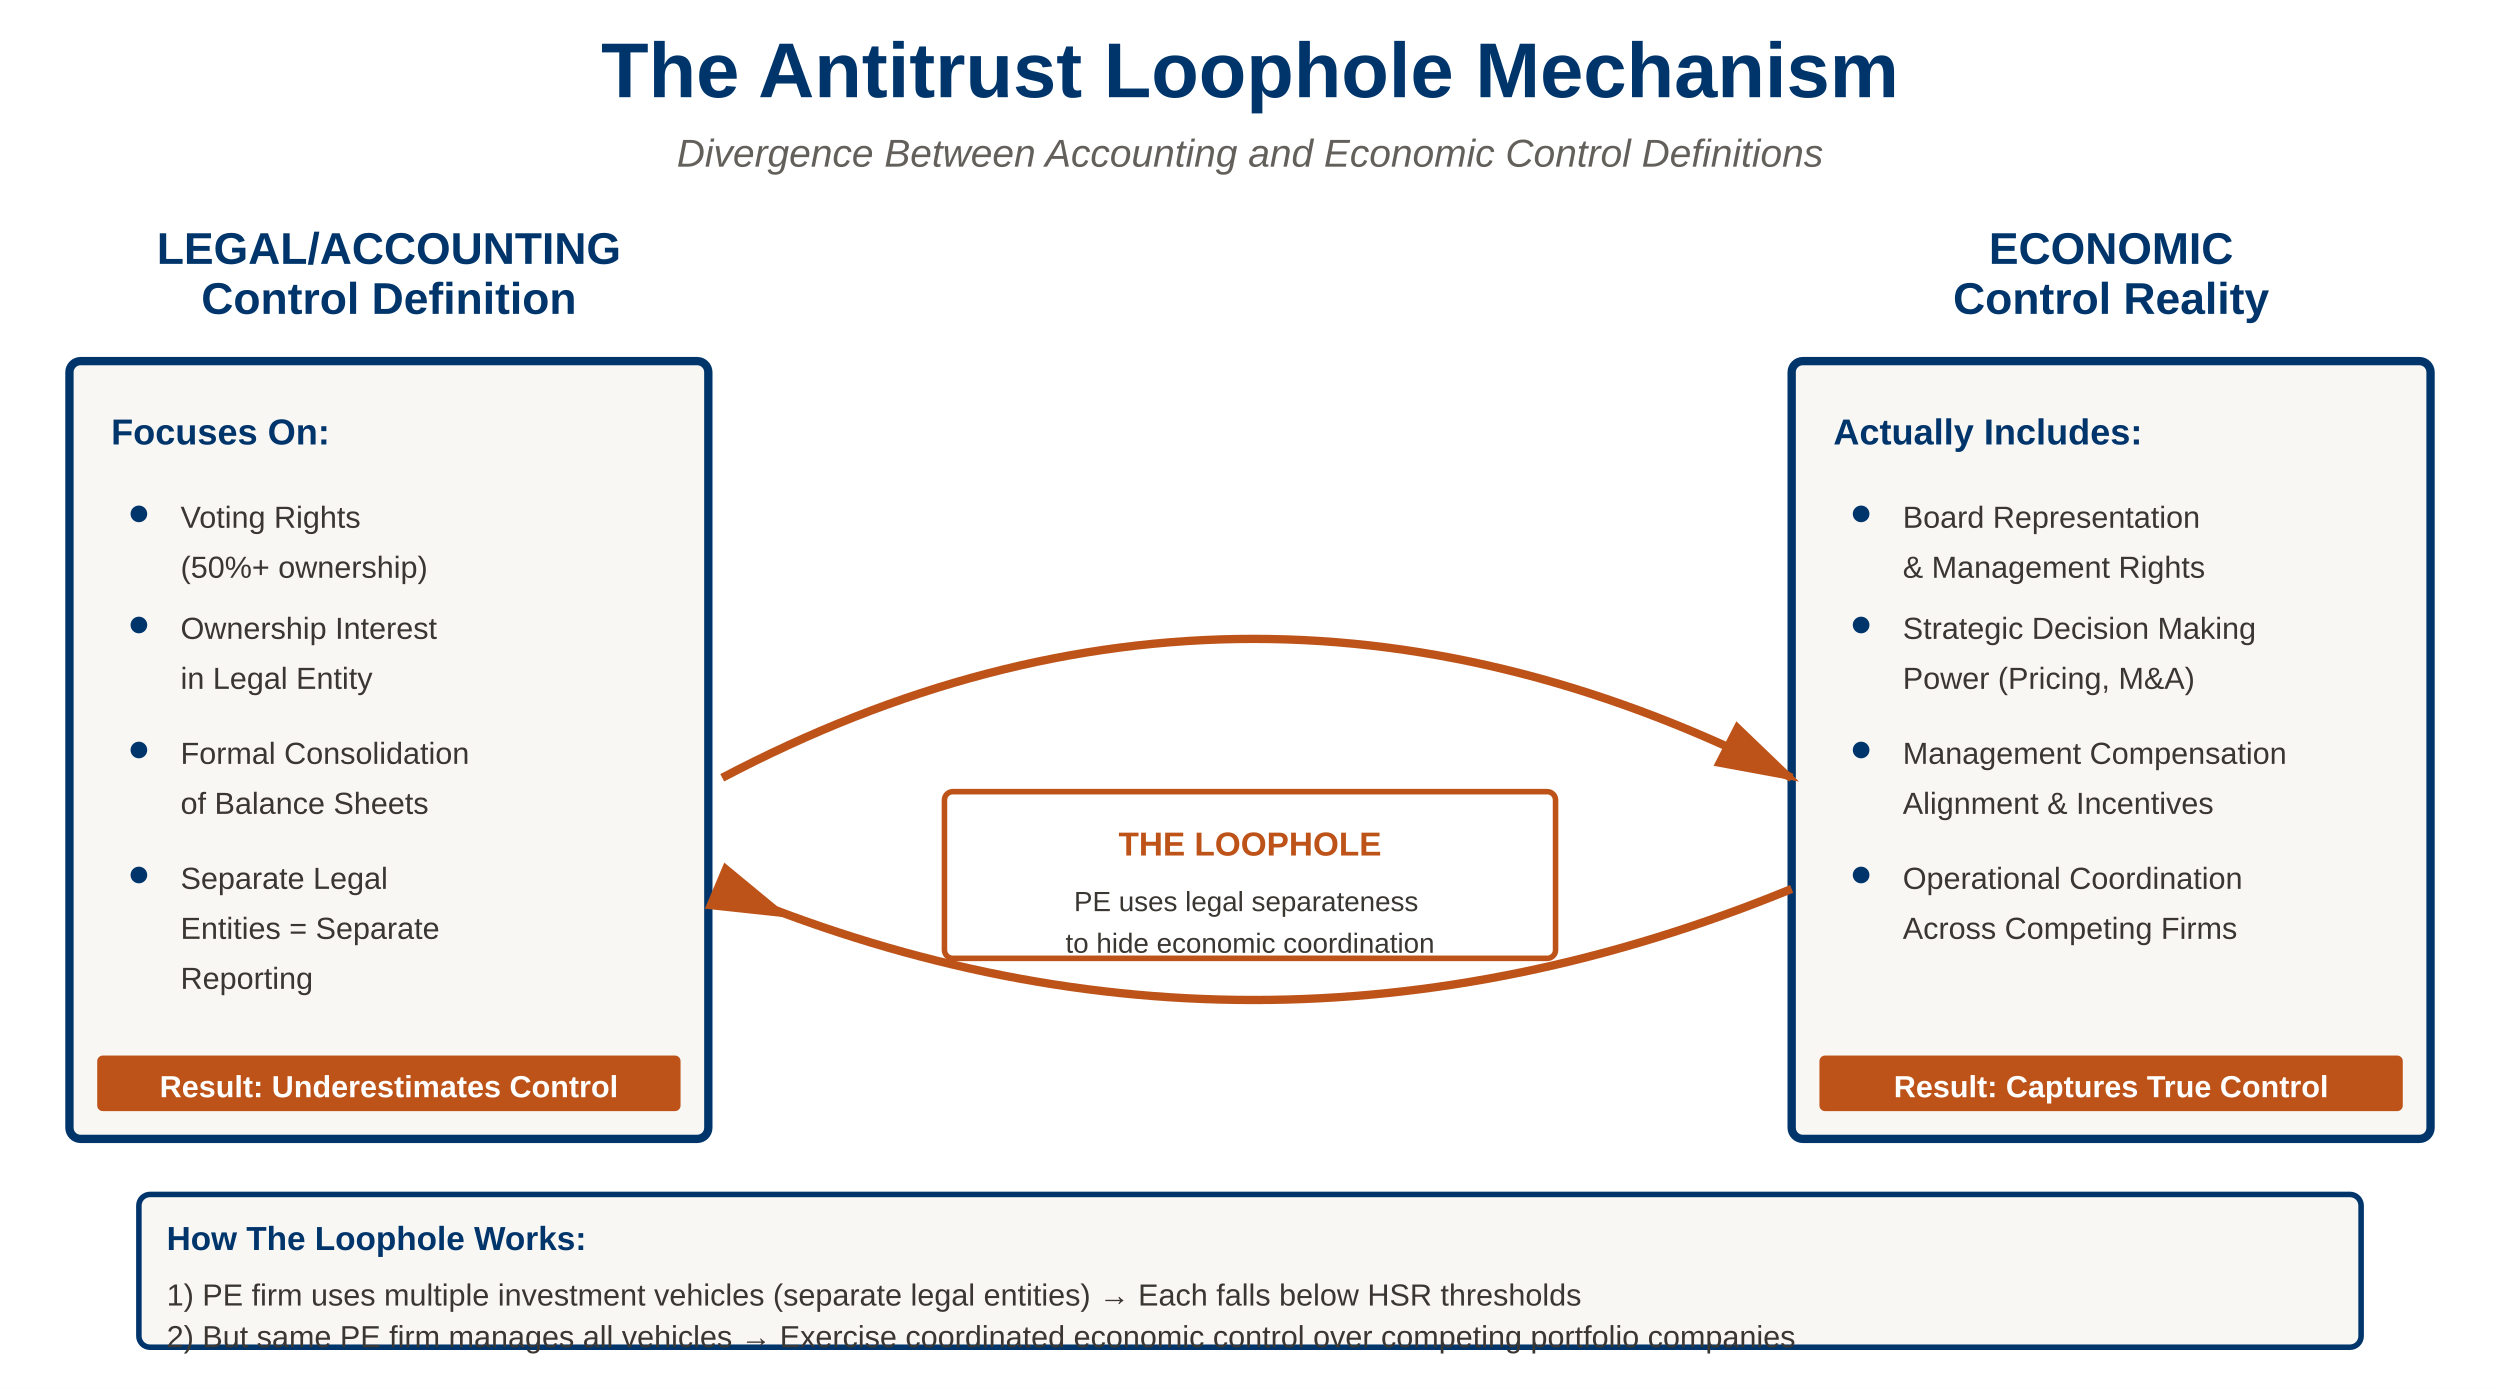
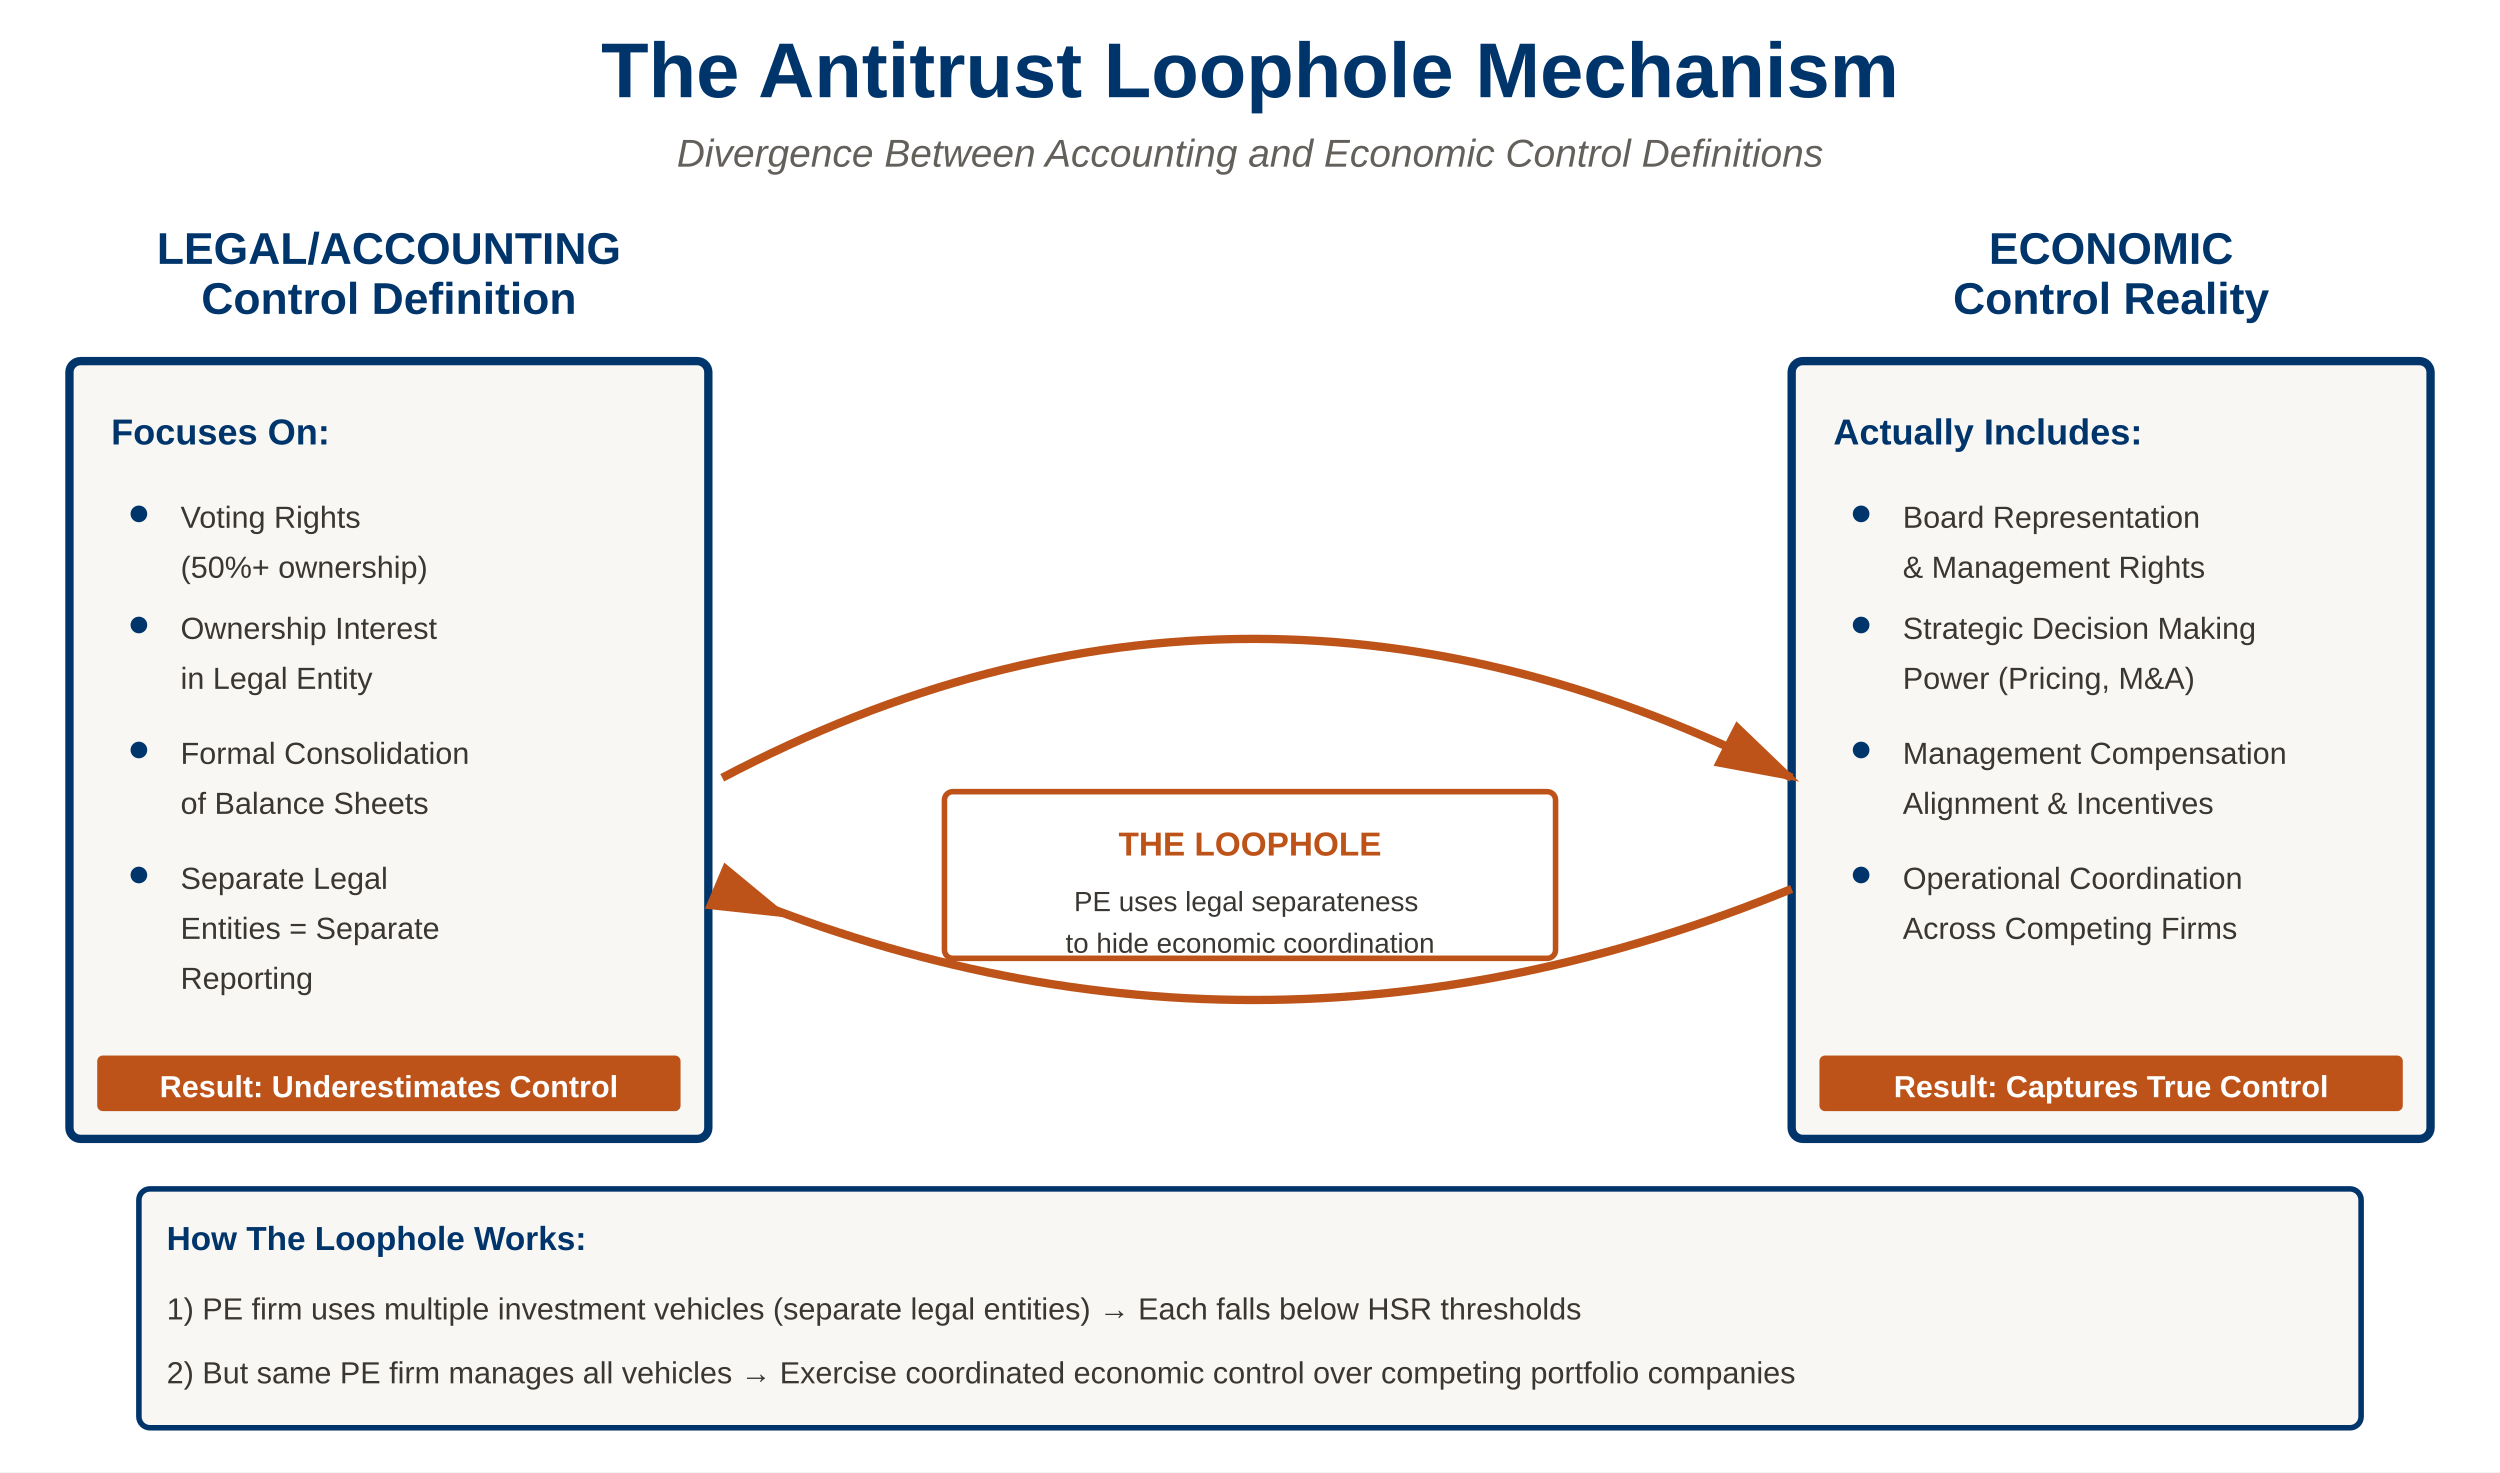
- <svg xmlns="http://www.w3.org/2000/svg" viewBox="0 0 900 500" font-family="'Helvetica Neue', Arial, sans-serif">
-   <rect width="900" height="500" fill="#ffffff" />
+ <svg xmlns="http://www.w3.org/2000/svg" viewBox="0 0 900 530" font-family="'Helvetica Neue', Arial, sans-serif">
+   <rect width="900" height="530" fill="#ffffff" />
  <text x="450" y="35" font-size="28" font-weight="bold" text-anchor="middle" fill="#00356b">
    The Antitrust Loophole Mechanism
  </text>
  <text x="450" y="60" font-size="14" text-anchor="middle" fill="#63605b" font-style="italic">
    Divergence Between Accounting and Economic Control Definitions
  </text>
  <text x="140" y="95" font-size="16" font-weight="bold" fill="#00356b" text-anchor="middle">
    LEGAL/ACCOUNTING
  </text>
  <text x="140" y="113" font-size="16" font-weight="bold" fill="#00356b" text-anchor="middle">
    Control Definition
  </text>
  <rect x="25" y="130" width="230" height="280" fill="#f9f7f4" stroke="#00356b" stroke-width="3" rx="4" />
  <text x="40" y="160" font-size="13" font-weight="bold" fill="#00356b">
    Focuses On:
  </text>
  <circle cx="50" cy="185" r="3" fill="#00356b" />
  <text x="65" y="190" font-size="11" fill="#3a3632">
    <tspan>Voting Rights</tspan>
    <tspan x="65" dy="18">(50%+ ownership)</tspan>
  </text>
  <circle cx="50" cy="225" r="3" fill="#00356b" />
  <text x="65" y="230" font-size="11" fill="#3a3632">
    <tspan>Ownership Interest</tspan>
    <tspan x="65" dy="18">in Legal Entity</tspan>
  </text>
  <circle cx="50" cy="270" r="3" fill="#00356b" />
  <text x="65" y="275" font-size="11" fill="#3a3632">
    <tspan>Formal Consolidation</tspan>
    <tspan x="65" dy="18">of Balance Sheets</tspan>
  </text>
  <circle cx="50" cy="315" r="3" fill="#00356b" />
  <text x="65" y="320" font-size="11" fill="#3a3632">
    <tspan>Separate Legal</tspan>
    <tspan x="65" dy="18">Entities = Separate</tspan>
    <tspan x="65" dy="18">Reporting</tspan>
  </text>
  <rect x="35" y="380" width="210" height="20" fill="#bd5319" rx="2" />
  <text x="140" y="395" font-size="11" font-weight="bold" fill="white" text-anchor="middle">
    Result: Underestimates Control
  </text>
  <text x="760" y="95" font-size="16" font-weight="bold" fill="#00356b" text-anchor="middle">
    ECONOMIC
  </text>
  <text x="760" y="113" font-size="16" font-weight="bold" fill="#00356b" text-anchor="middle">
    Control Reality
  </text>
  <rect x="645" y="130" width="230" height="280" fill="#f9f7f4" stroke="#00356b" stroke-width="3" rx="4" />
  <text x="660" y="160" font-size="13" font-weight="bold" fill="#00356b">
    Actually Includes:
  </text>
  <circle cx="670" cy="185" r="3" fill="#00356b" />
  <text x="685" y="190" font-size="11" fill="#3a3632">
    <tspan>Board Representation</tspan>
    <tspan x="685" dy="18">&amp; Management Rights</tspan>
  </text>
  <circle cx="670" cy="225" r="3" fill="#00356b" />
  <text x="685" y="230" font-size="11" fill="#3a3632">
    <tspan>Strategic Decision Making</tspan>
    <tspan x="685" dy="18">Power (Pricing, M&amp;A)</tspan>
  </text>
  <circle cx="670" cy="270" r="3" fill="#00356b" />
  <text x="685" y="275" font-size="11" fill="#3a3632">
    <tspan>Management Compensation</tspan>
    <tspan x="685" dy="18">Alignment &amp; Incentives</tspan>
  </text>
  <circle cx="670" cy="315" r="3" fill="#00356b" />
  <text x="685" y="320" font-size="11" fill="#3a3632">
    <tspan>Operational Coordination</tspan>
    <tspan x="685" dy="18">Across Competing Firms</tspan>
  </text>
  <rect x="655" y="380" width="210" height="20" fill="#bd5319" rx="2" />
  <text x="760" y="395" font-size="11" font-weight="bold" fill="white" text-anchor="middle">
    Result: Captures True Control
  </text>
  <defs>
    <marker id="arrowhead-right" markerWidth="10" markerHeight="10" refX="9" refY="3" orient="auto">
      <polygon points="0 0, 10 3, 0 6" fill="#bd5319" />
    </marker>
    <marker id="arrowhead-left" markerWidth="10" markerHeight="10" refX="9" refY="3" orient="auto">
      <polygon points="10 0, 0 3, 10 6" fill="#bd5319" />
    </marker>
  </defs>
  <path d="M 260 280 Q 450 180 645 280" stroke="#bd5319" stroke-width="3" fill="none" marker-end="url(#arrowhead-right)" />
  <path d="M 645 320 Q 450 400 260 320" stroke="#bd5319" stroke-width="3" fill="none" marker-end="url(#arrowhead-left)" />
  <rect x="340" y="285" width="220" height="60" fill="white" stroke="#bd5319" stroke-width="2" rx="3" />
  <text x="450" y="308" font-size="12" font-weight="bold" text-anchor="middle" fill="#bd5319">
    THE LOOPHOLE
  </text>
  <text x="450" y="328" font-size="10" text-anchor="middle" fill="#3a3632">
    <tspan>PE uses legal separateness</tspan>
    <tspan x="450" dy="15">to hide economic coordination</tspan>
  </text>
  <g>
-     <rect x="50" y="430" width="800" height="55" fill="#f9f7f4" stroke="#00356b" stroke-width="2" rx="4" />
+     <rect x="50" y="428" width="800" height="86" fill="#f9f7f4" stroke="#00356b" stroke-width="2" rx="4" />
    <text x="60" y="450" font-size="12" font-weight="bold" fill="#00356b">
      How The Loophole Works:
    </text>
-     <text x="60" y="470" font-size="11" fill="#3a3632">
+     <text x="60" y="475" font-size="11" fill="#3a3632">
      <tspan>1) PE firm uses multiple investment vehicles (separate legal entities) → Each falls below HSR thresholds</tspan>
    </text>
-     <text x="60" y="485" font-size="11" fill="#3a3632">
+     <text x="60" y="498" font-size="11" fill="#3a3632">
      <tspan>2) But same PE firm manages all vehicles → Exercise coordinated economic control over competing portfolio companies</tspan>
    </text>
  </g>
</svg>
